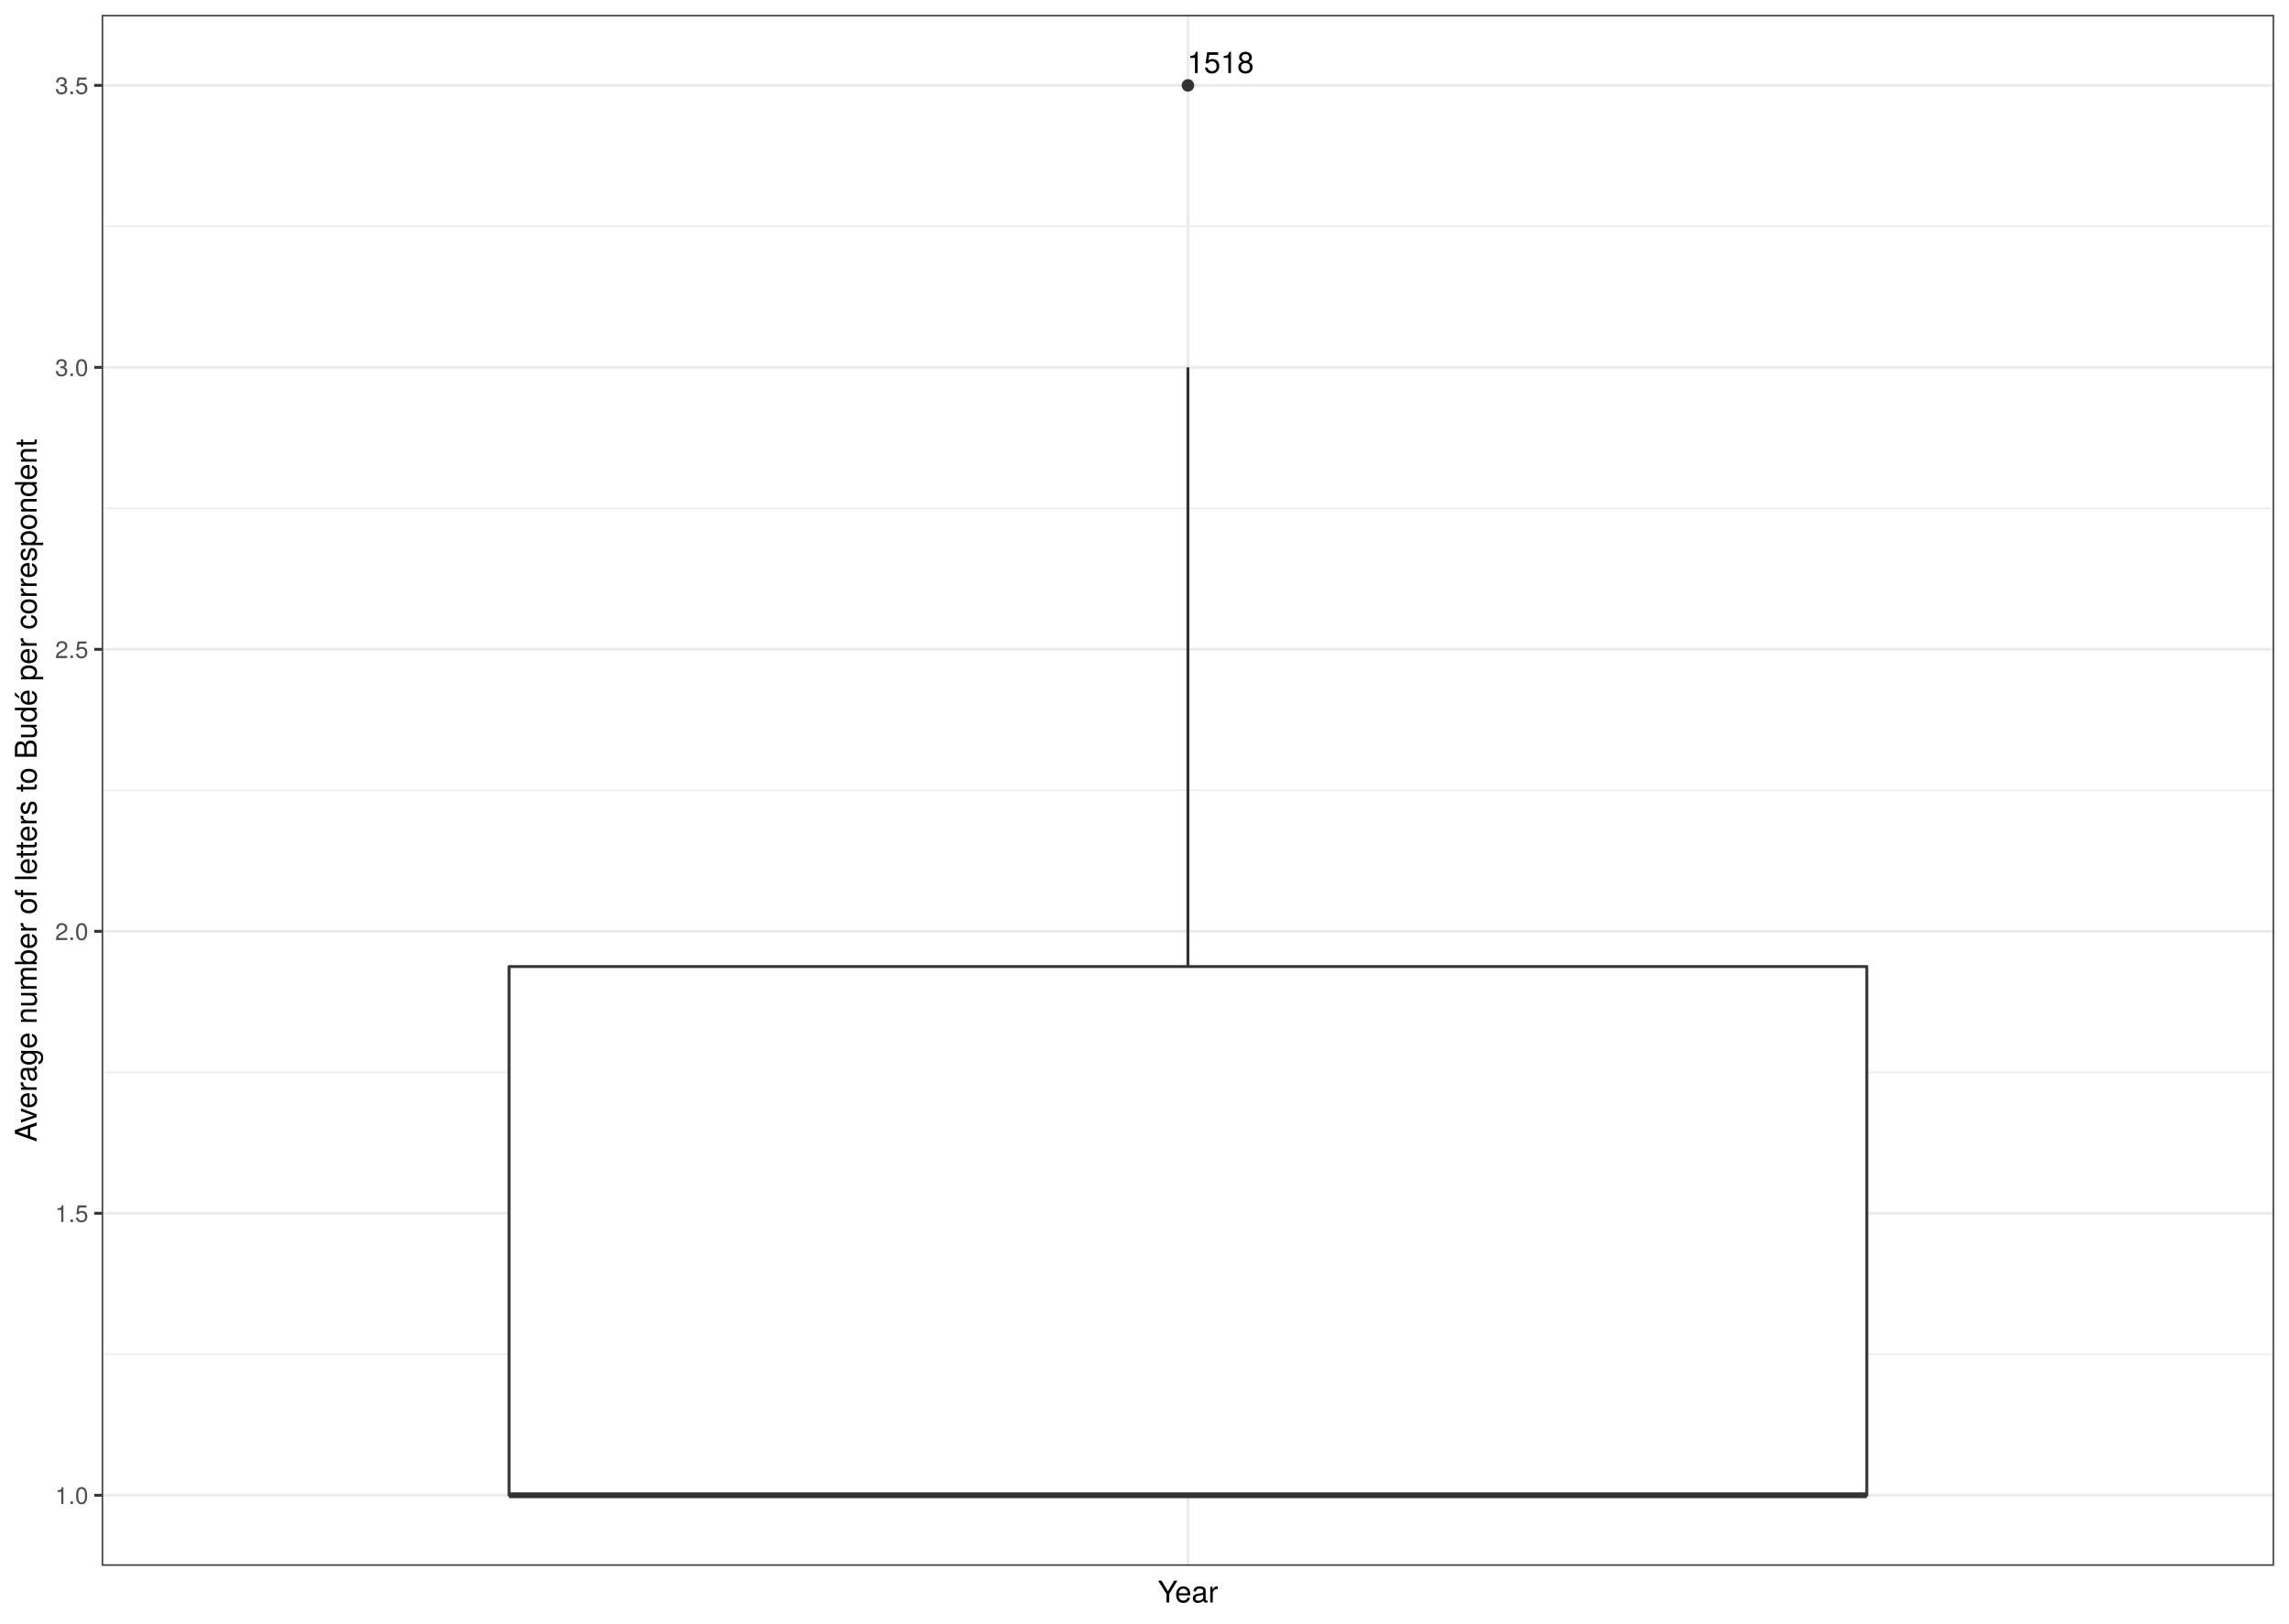
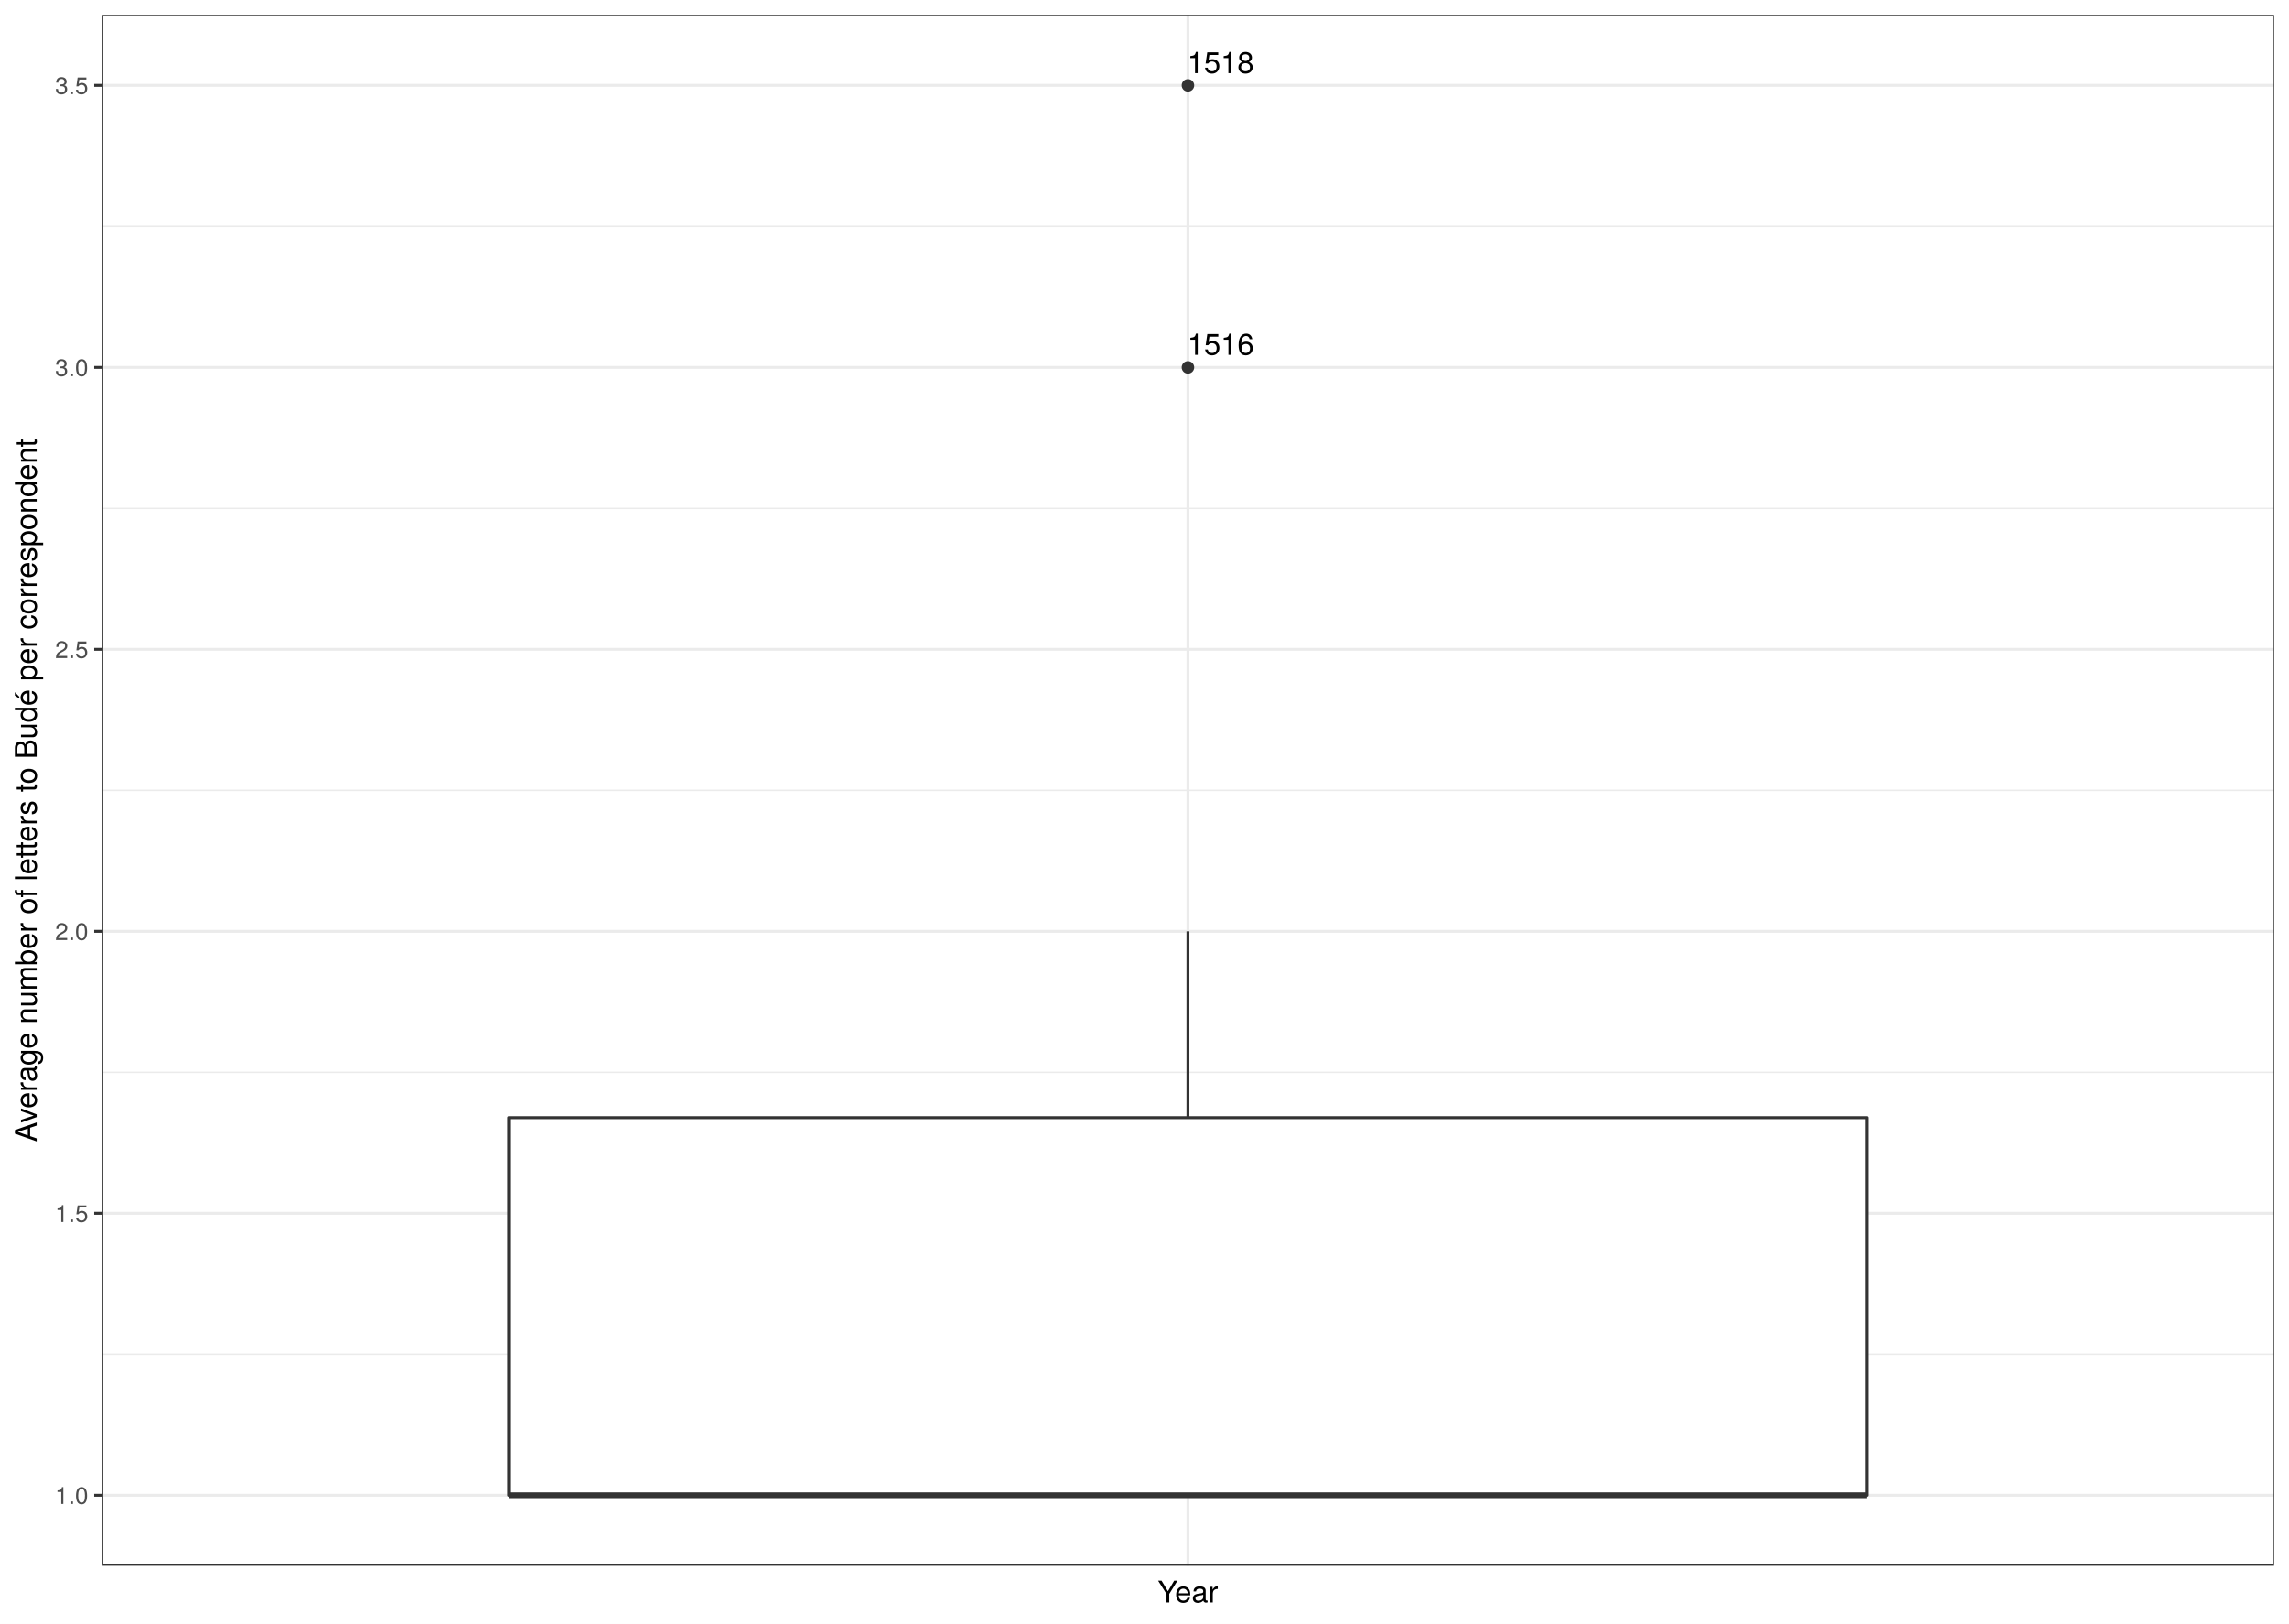
<svg xmlns="http://www.w3.org/2000/svg" class="svglite" width="842.40pt" height="597.60pt" viewBox="0 0 842.40 597.60">
  <defs>
    <style type="text/css">
    .svglite line, .svglite polyline, .svglite polygon, .svglite path, .svglite rect, .svglite circle {
      fill: none;
      stroke: #000000;
      stroke-linecap: round;
      stroke-linejoin: round;
      stroke-miterlimit: 10.00;
    }
    .svglite text {
      white-space: pre;
    }
  </style>
  </defs>
  <rect width="100%" height="100%" style="stroke: none; fill: #FFFFFF;" />
  <defs>
    <clipPath id="cpMC4wMHw4NDIuNDB8MC4wMHw1OTcuNjA=">
      <rect x="0.00" y="0.00" width="842.40" height="597.60" />
    </clipPath>
  </defs>
  <g clip-path="url(#cpMC4wMHw4NDIuNDB8MC4wMHw1OTcuNjA=)">
    <rect x="0.00" y="-0" width="842.40" height="597.60" style="stroke-width: 1.07; stroke: #FFFFFF; fill: #FFFFFF;" />
  </g>
  <defs>
    <clipPath id="cpMzcuNDR8ODM2LjkyfDUuNDh8NTc2LjMz">
      <rect x="37.44" y="5.48" width="799.48" height="570.85" />
    </clipPath>
  </defs>
  <g clip-path="url(#cpMzcuNDR8ODM2LjkyfDUuNDh8NTc2LjMz)">
    <rect x="37.44" y="5.48" width="799.48" height="570.85" style="stroke-width: 1.07; stroke: none; fill: #FFFFFF;" />
    <polyline points="37.44,498.49 836.92,498.49 " style="stroke-width: 0.53; stroke: #EBEBEB; stroke-linecap: butt;" />
    <polyline points="37.44,394.70 836.92,394.70 " style="stroke-width: 0.53; stroke: #EBEBEB; stroke-linecap: butt;" />
    <polyline points="37.44,290.91 836.92,290.91 " style="stroke-width: 0.53; stroke: #EBEBEB; stroke-linecap: butt;" />
    <polyline points="37.44,187.11 836.92,187.11 " style="stroke-width: 0.53; stroke: #EBEBEB; stroke-linecap: butt;" />
    <polyline points="37.44,83.32 836.92,83.32 " style="stroke-width: 0.53; stroke: #EBEBEB; stroke-linecap: butt;" />
    <polyline points="37.44,550.38 836.92,550.38 " style="stroke-width: 1.07; stroke: #EBEBEB; stroke-linecap: butt;" />
    <polyline points="37.44,446.59 836.92,446.59 " style="stroke-width: 1.07; stroke: #EBEBEB; stroke-linecap: butt;" />
    <polyline points="37.44,342.80 836.92,342.80 " style="stroke-width: 1.07; stroke: #EBEBEB; stroke-linecap: butt;" />
    <polyline points="37.44,239.01 836.92,239.01 " style="stroke-width: 1.07; stroke: #EBEBEB; stroke-linecap: butt;" />
    <polyline points="37.44,135.22 836.92,135.22 " style="stroke-width: 1.07; stroke: #EBEBEB; stroke-linecap: butt;" />
    <polyline points="37.44,31.43 836.92,31.43 " style="stroke-width: 1.07; stroke: #EBEBEB; stroke-linecap: butt;" />
    <polyline points="437.18,576.33 437.18,5.48 " style="stroke-width: 1.07; stroke: #EBEBEB; stroke-linecap: butt;" />
+     <circle cx="437.18" cy="135.22" r="1.95" style="stroke-width: 0.71; stroke: #333333; fill: #333333;" />
    <circle cx="437.18" cy="31.43" r="1.95" style="stroke-width: 0.71; stroke: #333333; fill: #333333;" />
-     <line x1="437.18" y1="355.77" x2="437.18" y2="135.22" style="stroke-width: 1.07; stroke: #333333; stroke-linecap: butt;" />
+     <line x1="437.18" y1="411.38" x2="437.18" y2="342.80" style="stroke-width: 1.07; stroke: #333333; stroke-linecap: butt;" />
    <line x1="437.18" y1="550.38" x2="437.18" y2="550.38" style="stroke-width: 1.07; stroke: #333333; stroke-linecap: butt;" />
-     <polygon points="187.35,355.77 187.35,550.38 687.02,550.38 687.02,355.77 187.35,355.77 " style="stroke-width: 1.07; stroke: #333333; fill: #FFFFFF;" />
+     <polygon points="187.35,411.38 187.35,550.38 687.02,550.38 687.02,411.38 187.35,411.38 " style="stroke-width: 1.07; stroke: #333333; fill: #FFFFFF;" />
    <line x1="187.35" y1="550.38" x2="687.02" y2="550.38" style="stroke-width: 2.13; stroke: #333333; stroke-linecap: butt;" />
-     <text x="449.19" y="26.89" text-anchor="middle" style="font-size: 11.04px; font-family: &quot;TeX Gyre Heros&quot;;" textLength="28.08px" lengthAdjust="spacingAndGlyphs">1518</text>
+     <text x="449.23" y="130.62" text-anchor="middle" style="font-size: 11.04px; font-family: &quot;TeX Gyre Heros&quot;;" textLength="28.08px" lengthAdjust="spacingAndGlyphs">1516</text>
+     <text x="449.21" y="26.93" text-anchor="middle" style="font-size: 11.04px; font-family: &quot;TeX Gyre Heros&quot;;" textLength="28.08px" lengthAdjust="spacingAndGlyphs">1518</text>
    <rect x="37.44" y="5.48" width="799.48" height="570.85" style="stroke-width: 1.07; stroke: #333333;" />
  </g>
  <g clip-path="url(#cpMC4wMHw4NDIuNDB8MC4wMHw1OTcuNjA=)">
    <text x="32.51" y="553.59" text-anchor="end" style="font-size: 8.80px;fill: #4D4D4D; font-family: &quot;TeX Gyre Heros&quot;;" textLength="13.98px" lengthAdjust="spacingAndGlyphs">1.0</text>
    <text x="32.51" y="449.80" text-anchor="end" style="font-size: 8.80px;fill: #4D4D4D; font-family: &quot;TeX Gyre Heros&quot;;" textLength="13.98px" lengthAdjust="spacingAndGlyphs">1.5</text>
    <text x="32.51" y="346.01" text-anchor="end" style="font-size: 8.80px;fill: #4D4D4D; font-family: &quot;TeX Gyre Heros&quot;;" textLength="13.98px" lengthAdjust="spacingAndGlyphs">2.0</text>
    <text x="32.51" y="242.22" text-anchor="end" style="font-size: 8.80px;fill: #4D4D4D; font-family: &quot;TeX Gyre Heros&quot;;" textLength="13.98px" lengthAdjust="spacingAndGlyphs">2.5</text>
    <text x="32.51" y="138.43" text-anchor="end" style="font-size: 8.80px;fill: #4D4D4D; font-family: &quot;TeX Gyre Heros&quot;;" textLength="13.98px" lengthAdjust="spacingAndGlyphs">3.0</text>
    <text x="32.51" y="34.63" text-anchor="end" style="font-size: 8.80px;fill: #4D4D4D; font-family: &quot;TeX Gyre Heros&quot;;" textLength="13.98px" lengthAdjust="spacingAndGlyphs">3.5</text>
    <polyline points="34.70,550.38 37.44,550.38 " style="stroke-width: 1.07; stroke: #333333; stroke-linecap: butt;" />
    <polyline points="34.70,446.59 37.44,446.59 " style="stroke-width: 1.07; stroke: #333333; stroke-linecap: butt;" />
    <polyline points="34.70,342.80 37.44,342.80 " style="stroke-width: 1.07; stroke: #333333; stroke-linecap: butt;" />
    <polyline points="34.70,239.01 37.44,239.01 " style="stroke-width: 1.07; stroke: #333333; stroke-linecap: butt;" />
    <polyline points="34.70,135.22 37.44,135.22 " style="stroke-width: 1.07; stroke: #333333; stroke-linecap: butt;" />
    <polyline points="34.70,31.43 37.44,31.43 " style="stroke-width: 1.07; stroke: #333333; stroke-linecap: butt;" />
    <text x="437.18" y="589.83" text-anchor="middle" style="font-size: 11.00px; font-family: &quot;TeX Gyre Heros&quot;;" textLength="23.28px" lengthAdjust="spacingAndGlyphs">Year</text>
    <text transform="translate(13.50,290.91) rotate(-90)" text-anchor="middle" style="font-size: 11.00px; font-family: &quot;TeX Gyre Heros&quot;;" textLength="295.86px" lengthAdjust="spacingAndGlyphs">Average number of letters to Budé per correspondent</text>
  </g>
</svg>
